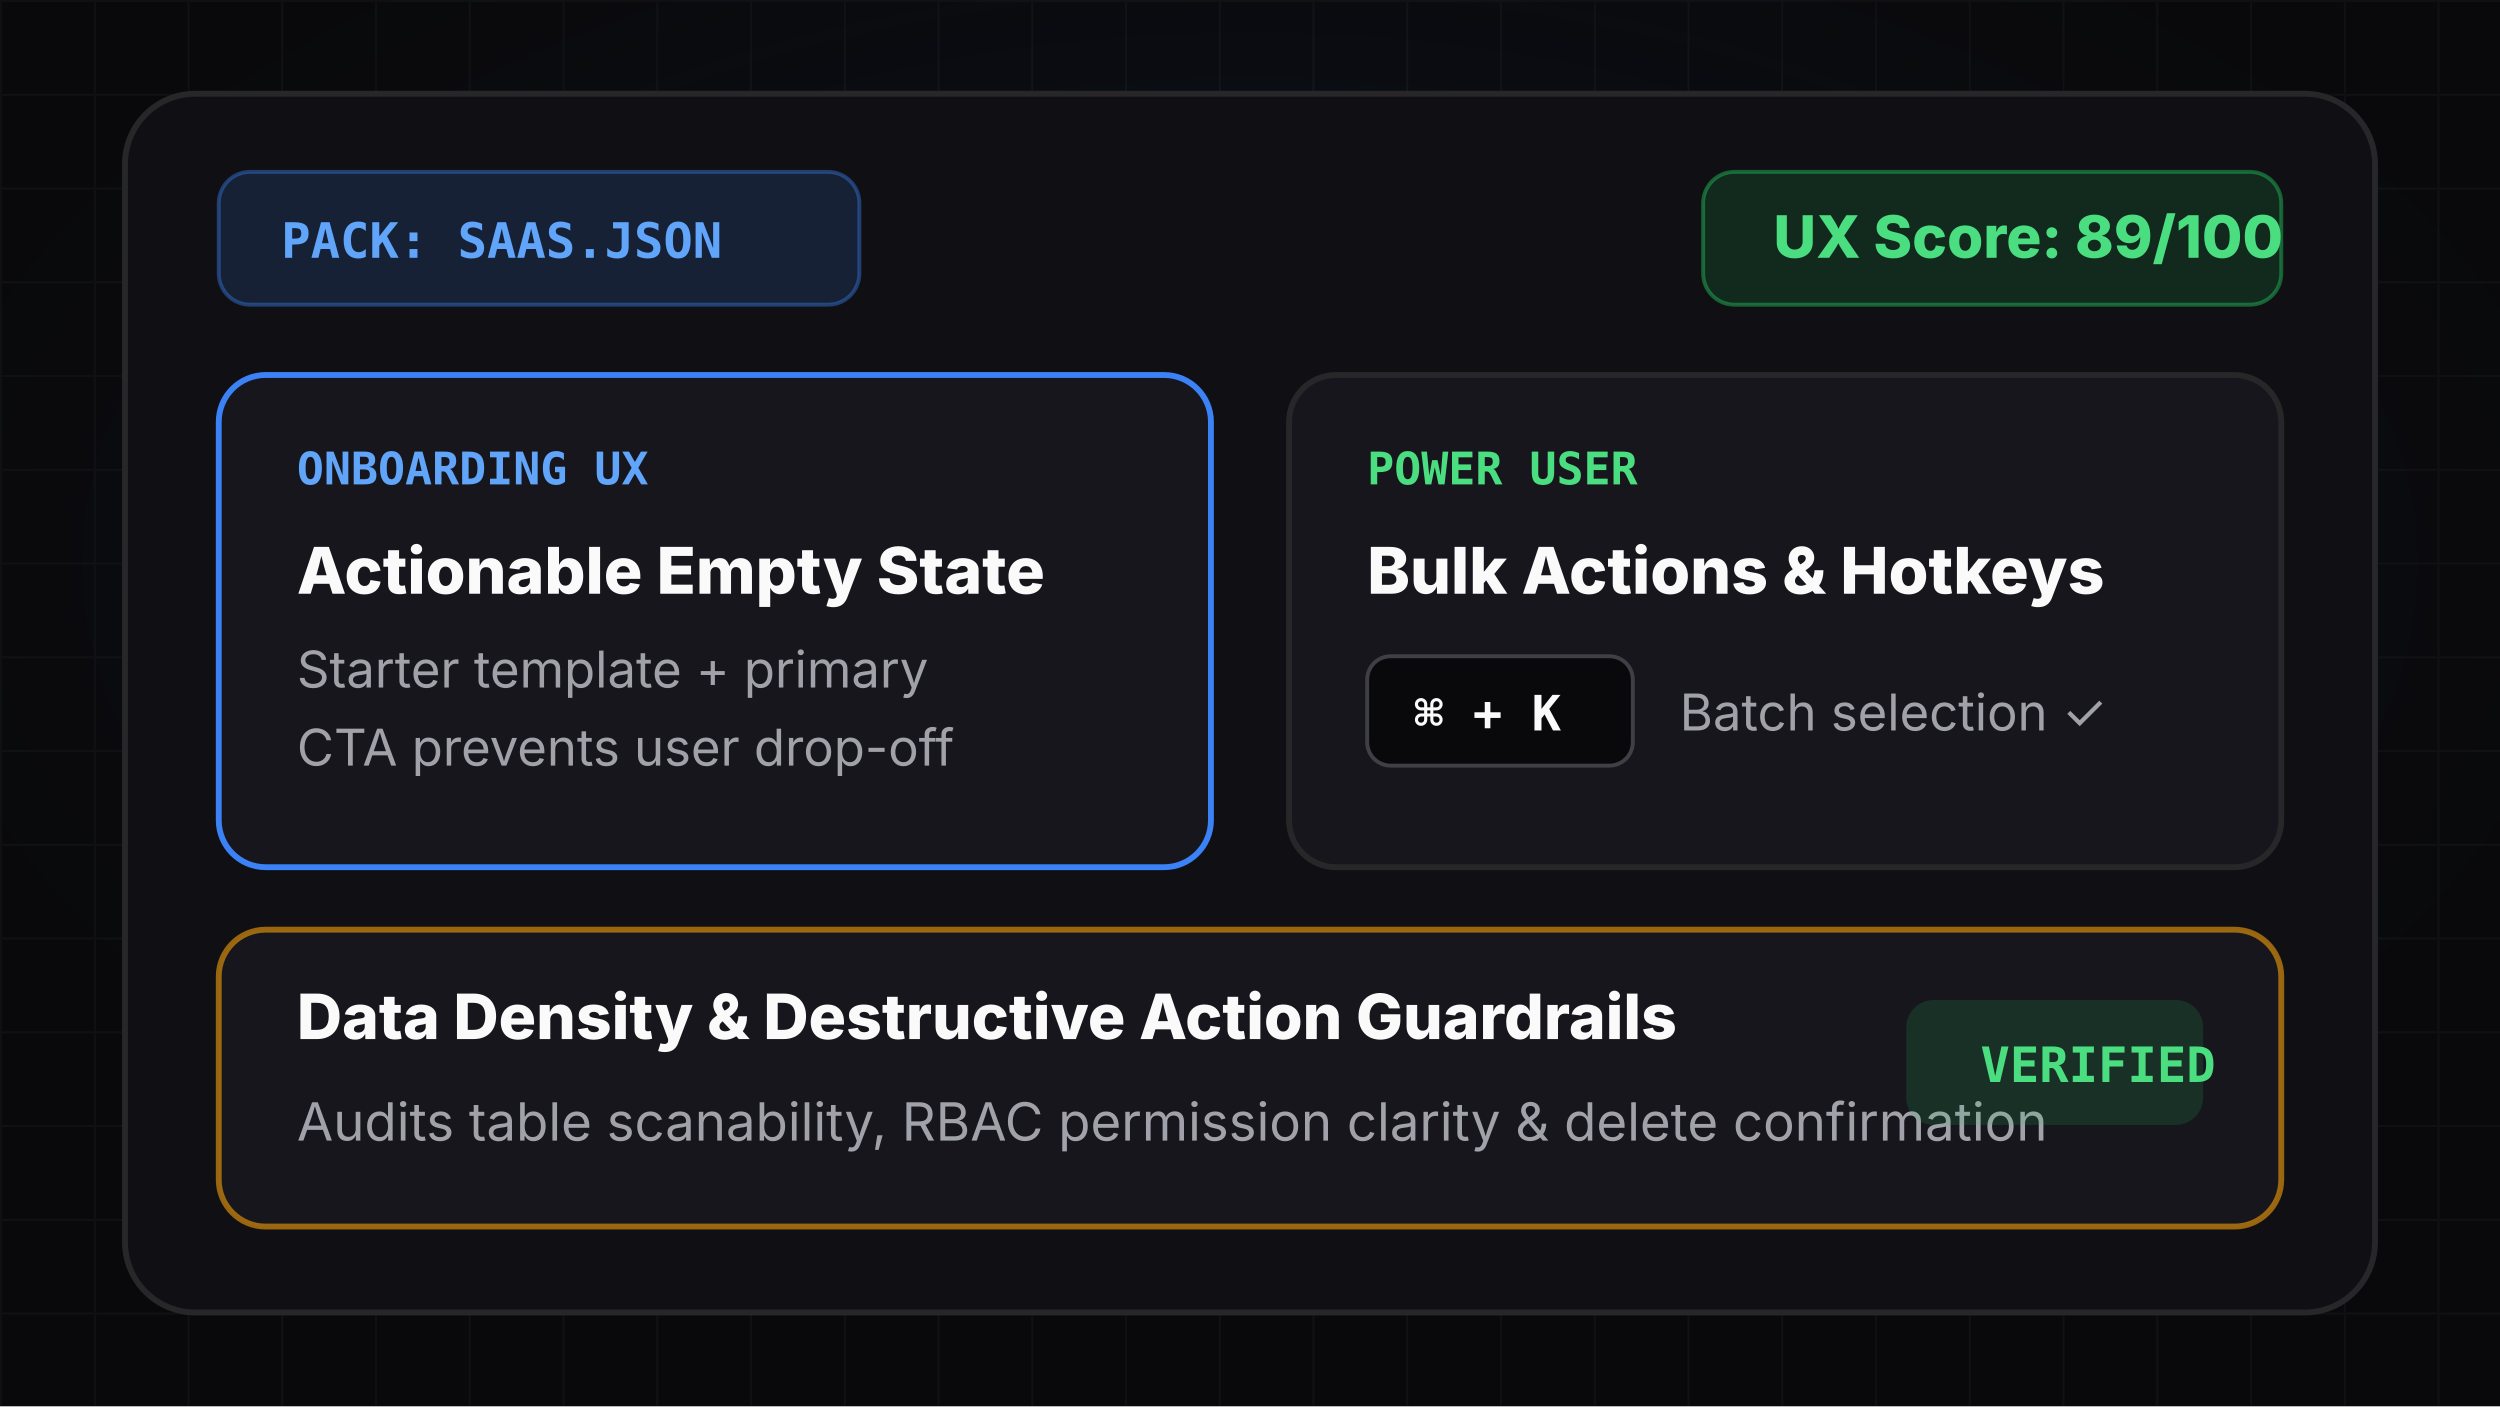
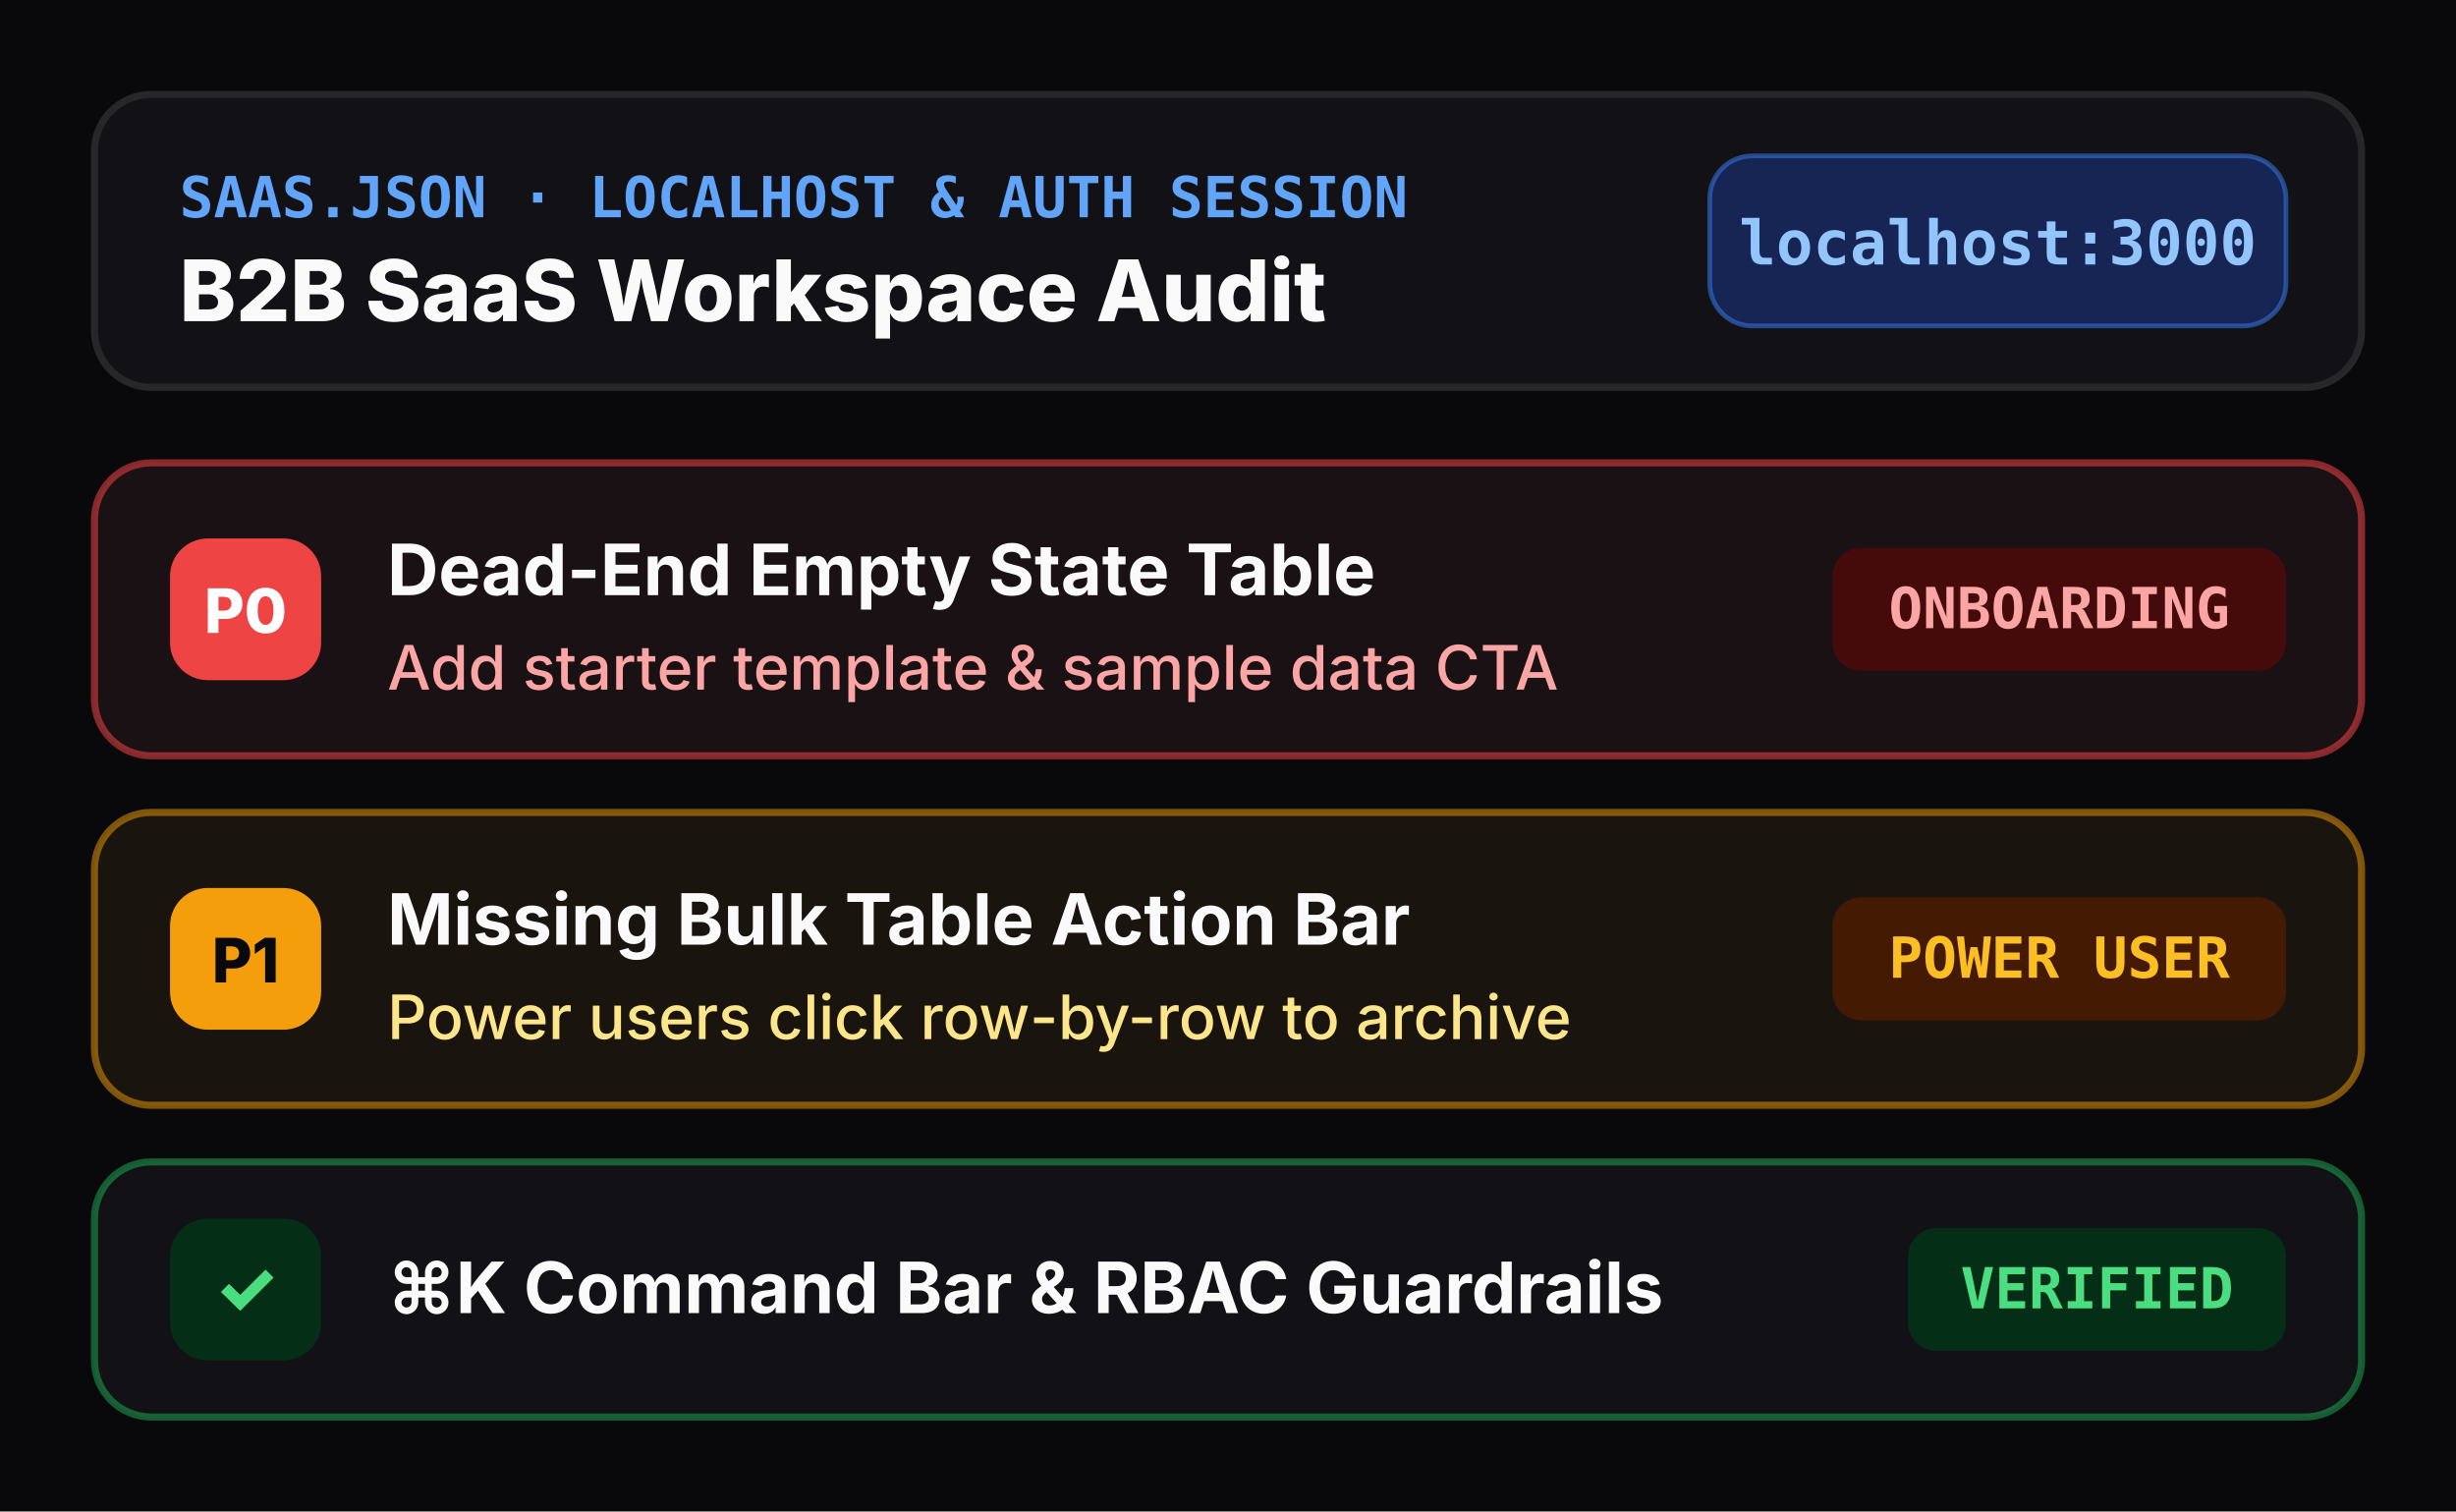
- <svg xmlns="http://www.w3.org/2000/svg" viewBox="0 0 640 360" width="640" height="360" fill="none">
-   <defs>
-     <radialGradient id="glowSaas" cx="50%" cy="40%" r="60%">
-       <stop offset="0%" stop-color="#3b82f6" stop-opacity="0.18" />
-       <stop offset="100%" stop-color="#09090b" stop-opacity="0" />
-     </radialGradient>
-     <pattern id="gridSaas" width="24" height="24" patternUnits="userSpaceOnUse">
-       <path d="M 24 0 L 0 0 0 24" fill="none" stroke="#ffffff" stroke-opacity="0.03" stroke-width="1" />
-     </pattern>
-   </defs>
-   <rect width="640" height="360" fill="#09090b" />
-   <rect width="640" height="360" fill="url(#gridSaas)" />
-   <rect width="640" height="360" fill="url(#glowSaas)" />
-   <rect x="32" y="24" width="576" height="312" rx="18" fill="#101014" stroke="#27272a" stroke-width="1.5" />
-   <rect x="56" y="44" width="164" height="34" rx="8" fill="#3b82f6" fill-opacity="0.15" stroke="#3b82f6" stroke-opacity="0.4" />
-   <text x="72" y="66" fill="#60a5fa" font-family="SF Mono, monospace" font-size="12.5" font-weight="700">PACK: SAAS.JSON</text>
-   <rect x="436" y="44" width="148" height="34" rx="8" fill="#22c55e" fill-opacity="0.14" stroke="#22c55e" stroke-opacity="0.45" />
-   <text x="454" y="66" fill="#4ade80" font-family="Inter, sans-serif" font-size="15" font-weight="800">UX Score: 89/100</text>
-   <rect x="56" y="96" width="254" height="126" rx="12" fill="#16161c" stroke="#3b82f6" stroke-width="1.5" />
-   <text x="76" y="124" fill="#60a5fa" font-family="SF Mono, monospace" font-size="11.5" font-weight="700">ONBOARDING UX</text>
-   <text x="76" y="152" fill="#fafafa" font-family="Inter, sans-serif" font-size="16.5" font-weight="800">Actionable Empty State</text>
-   <text x="76" y="176" fill="#a1a1aa" font-family="Inter, sans-serif" font-size="13">Starter template + primary</text>
-   <text x="76" y="196" fill="#a1a1aa" font-family="Inter, sans-serif" font-size="13">CTA prevents user drop-off</text>
-   <rect x="330" y="96" width="254" height="126" rx="12" fill="#16161c" stroke="#27272a" stroke-width="1.5" />
-   <text x="350" y="124" fill="#4ade80" font-family="SF Mono, monospace" font-size="11.5" font-weight="700">POWER USER</text>
-   <text x="350" y="152" fill="#fafafa" font-family="Inter, sans-serif" font-size="16.5" font-weight="800">Bulk Actions &amp; Hotkeys</text>
-   <rect x="350" y="168" width="68" height="28" rx="6" fill="#09090b" stroke="#3f3f46" />
-   <text x="362" y="187" fill="#fafafa" font-family="SF Mono, monospace" font-size="12.5" font-weight="700">⌘ + K</text>
-   <text x="430" y="187" fill="#a1a1aa" font-family="Inter, sans-serif" font-size="13">Batch selection ✓</text>
-   <rect x="56" y="238" width="528" height="76" rx="12" fill="#16161c" stroke="#f59e0b" stroke-opacity="0.6" stroke-width="1.5" />
-   <text x="76" y="266" fill="#fafafa" font-family="Inter, sans-serif" font-size="16" font-weight="800">Data Density &amp; Destructive Action Guardrails</text>
-   <text x="76" y="292" fill="#a1a1aa" font-family="Inter, sans-serif" font-size="13.5">Audits table scanability, RBAC permission clarity &amp; delete confirmation</text>
-   <rect x="488" y="256" width="76" height="32" rx="7" fill="#22c55e" fill-opacity="0.15" />
-   <text x="507" y="277" fill="#4ade80" font-family="SF Mono, monospace" font-size="12.5" font-weight="700">VERIFIED</text>
+ <svg xmlns="http://www.w3.org/2000/svg" viewBox="0 0 520 320" width="520" height="320" fill="none">
+   <rect width="520" height="320" fill="#09090B" />
+   <rect x="20" y="20" width="480" height="62" rx="12" fill="#121216" stroke="#27272A" stroke-width="1.5" />
+   <text x="38" y="46" fill="#60A5FA" font-family="ui-monospace, SFMono-Regular, monospace" font-size="12" font-weight="700">SAAS.JSON · LOCALHOST &amp; AUTH SESSION</text>
+   <text x="38" y="68" fill="#FAFAFA" font-family="Inter, -apple-system, sans-serif" font-size="18" font-weight="800">B2B SaaS Workspace Audit</text>
+   <rect x="362" y="33" width="122" height="36" rx="9" fill="#172554" stroke="#3B82F6" stroke-opacity="0.5" />
+   <text x="423" y="56" text-anchor="middle" fill="#93C5FD" font-family="ui-monospace, SFMono-Regular, monospace" font-size="13" font-weight="700">localhost:3000</text>
+   <rect x="20" y="98" width="480" height="62" rx="12" fill="#1A1114" stroke="#EF4444" stroke-opacity="0.55" stroke-width="1.5" />
+   <rect x="36" y="114" width="32" height="30" rx="8" fill="#EF4444" />
+   <text x="52" y="134" text-anchor="middle" fill="#FFFFFF" font-family="Inter, -apple-system, sans-serif" font-size="13" font-weight="800">P0</text>
+   <text x="82" y="126" fill="#FAFAFA" font-family="Inter, -apple-system, sans-serif" font-size="15" font-weight="700">Dead-End Empty State Table</text>
+   <text x="82" y="146" fill="#FCA5A5" font-family="Inter, -apple-system, sans-serif" font-size="13" font-weight="500">Add starter template &amp; sample data CTA</text>
+   <rect x="388" y="116" width="96" height="26" rx="6" fill="#450A0A" />
+   <text x="436" y="133" text-anchor="middle" fill="#FCA5A5" font-family="ui-monospace, SFMono-Regular, monospace" font-size="12" font-weight="700">ONBOARDING</text>
+   <rect x="20" y="172" width="480" height="62" rx="12" fill="#19150E" stroke="#F59E0B" stroke-opacity="0.5" stroke-width="1.5" />
+   <rect x="36" y="188" width="32" height="30" rx="8" fill="#F59E0B" />
+   <text x="52" y="208" text-anchor="middle" fill="#09090B" font-family="Inter, -apple-system, sans-serif" font-size="13" font-weight="800">P1</text>
+   <text x="82" y="200" fill="#FAFAFA" font-family="Inter, -apple-system, sans-serif" font-size="15" font-weight="700">Missing Bulk Table Action Bar</text>
+   <text x="82" y="220" fill="#FDE68A" font-family="Inter, -apple-system, sans-serif" font-size="13" font-weight="500">Power users click row-by-row to archive</text>
+   <rect x="388" y="190" width="96" height="26" rx="6" fill="#451A03" />
+   <text x="436" y="207" text-anchor="middle" fill="#FBBF24" font-family="ui-monospace, SFMono-Regular, monospace" font-size="12" font-weight="700">POWER USER</text>
+   <rect x="20" y="246" width="480" height="54" rx="12" fill="#121216" stroke="#22C55E" stroke-opacity="0.45" stroke-width="1.5" />
+   <rect x="36" y="258" width="32" height="30" rx="8" fill="#052E16" />
+   <text x="52" y="278" text-anchor="middle" fill="#4ADE80" font-family="Inter, -apple-system, sans-serif" font-size="15" font-weight="800">✓</text>
+   <text x="82" y="278" fill="#FAFAFA" font-family="Inter, -apple-system, sans-serif" font-size="15" font-weight="700">⌘K Command Bar &amp; RBAC Guardrails</text>
+   <rect x="404" y="260" width="80" height="26" rx="6" fill="#052E16" />
+   <text x="444" y="277" text-anchor="middle" fill="#4ADE80" font-family="ui-monospace, SFMono-Regular, monospace" font-size="12" font-weight="700">VERIFIED</text>
</svg>
